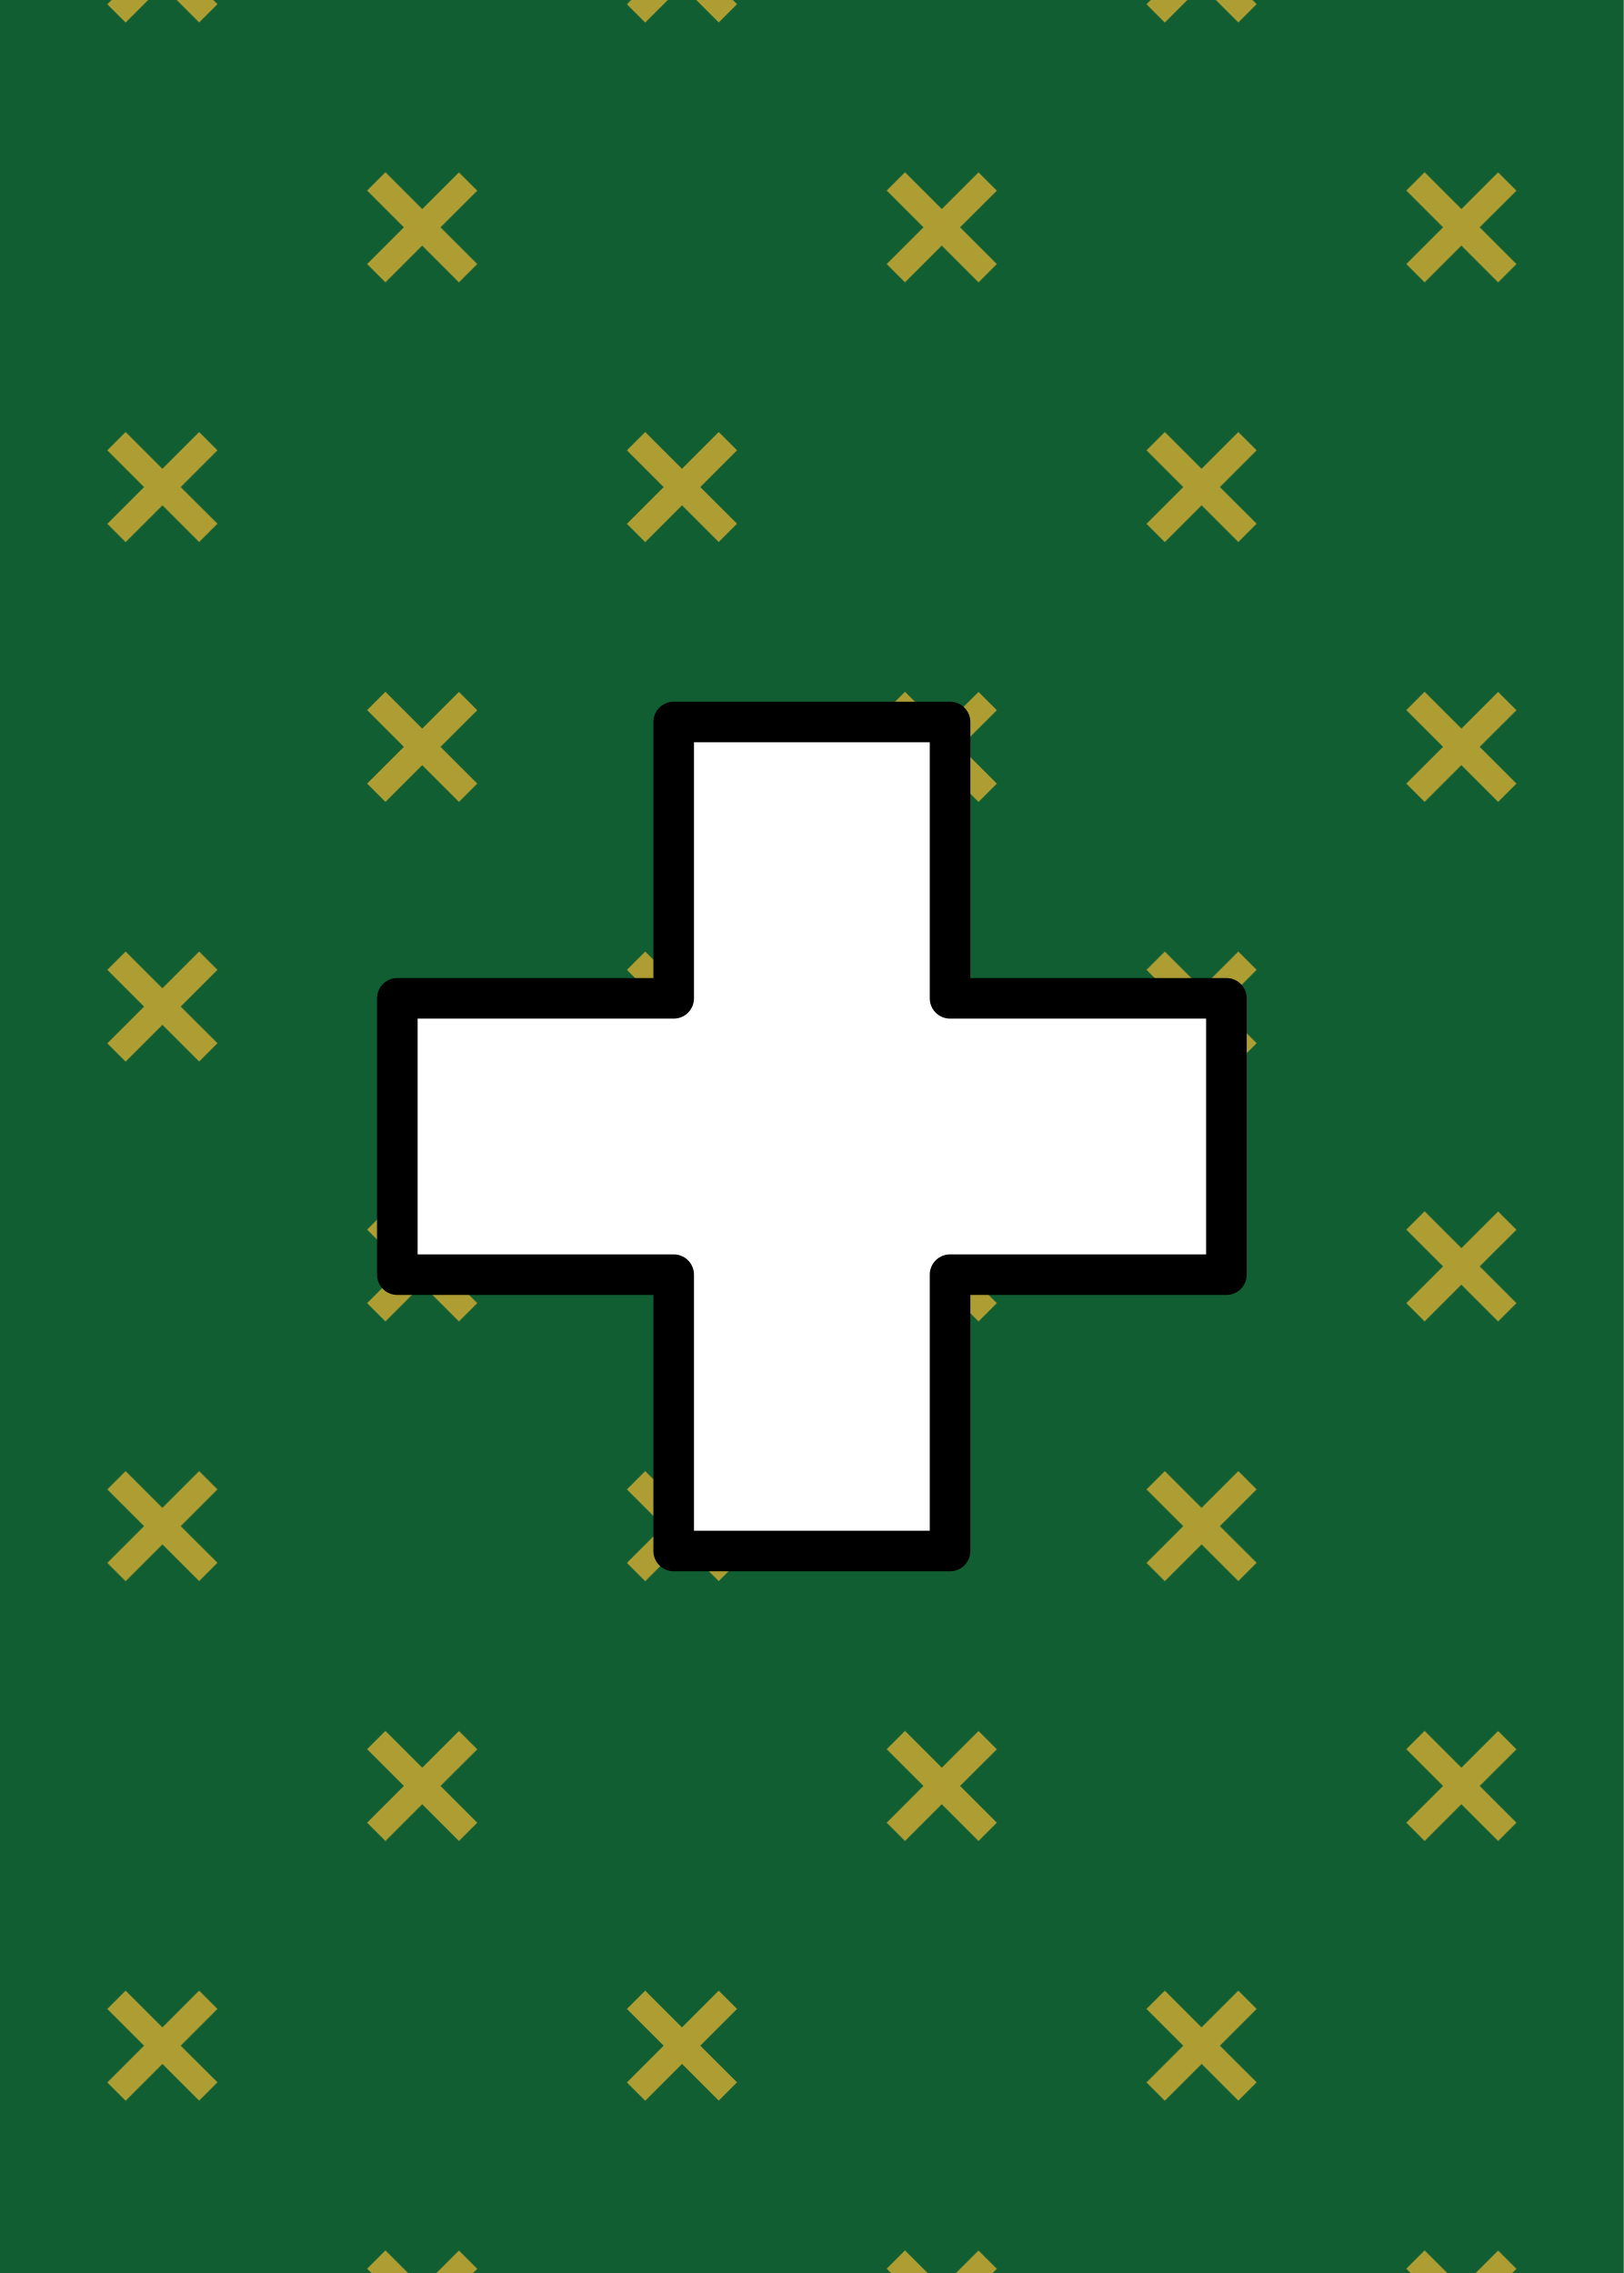
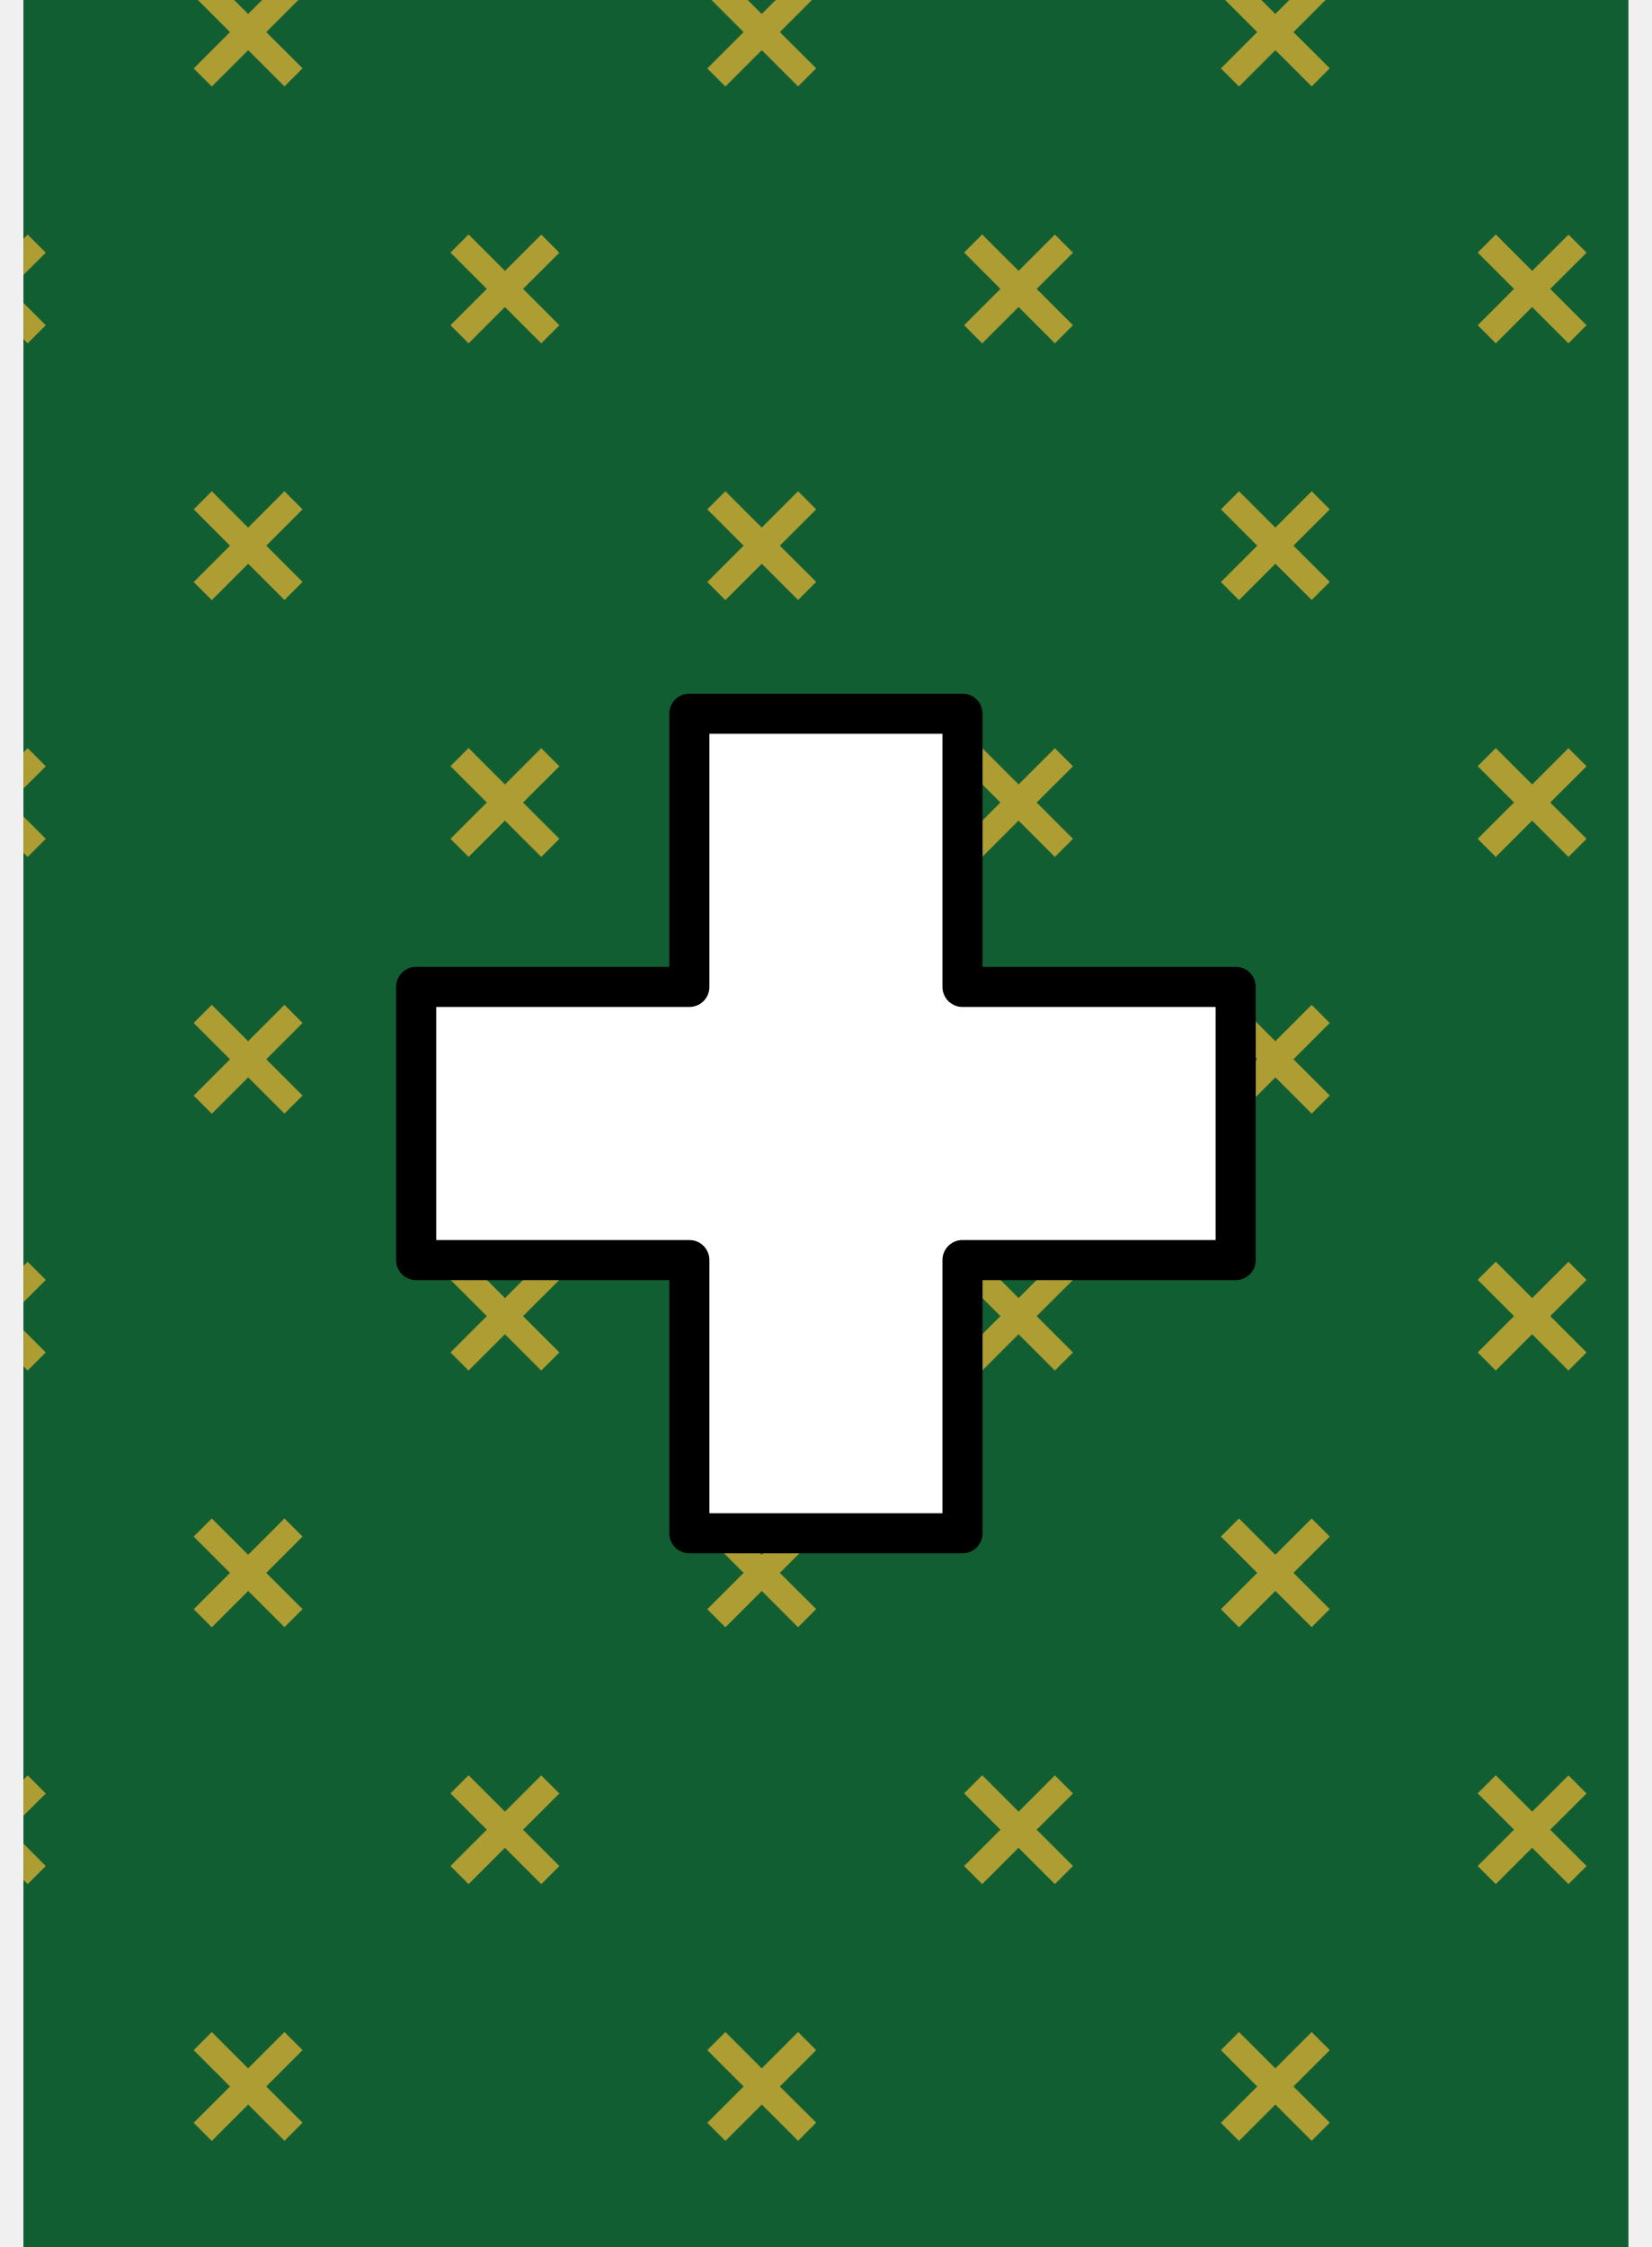
- <svg xmlns="http://www.w3.org/2000/svg" width="100%" viewBox="-2.5 -7.5 25 35" version="1.1">
+ <svg xmlns="http://www.w3.org/2000/svg" width="816px" height="1110px" viewBox="-2.5 -7.5 25 35" version="1.1">
  <defs>
-     <pattern id="pattern" x="0" y="0" width="40" height="40" patternUnits="userSpaceOnUse" patternTransform="scale(0.2 0.2)">
+     <pattern id="pattern" x="5" y="5" width="40" height="40" patternUnits="userSpaceOnUse" patternTransform="scale(0.2 0.2)">
      <g id="Page-1" fill="none" fill-rule="evenodd">
        <g id="Artboard-5" fill="#ad9d33">
          <path id="Combined-Shape" d="M0 38.59l2.83-2.83 1.41 1.41L1.41 40H0v-1.41zM0 1.4l2.83 2.83 1.41-1.41L1.41 0H0v1.41zM38.59 40l-2.83-2.83 1.41-1.41L40 38.59V40h-1.41zM40 1.41l-2.83 2.83-1.41-1.41L38.59 0H40v1.41zM20 18.6l2.83-2.83 1.41 1.41L21.41 20l2.83 2.83-1.41 1.41L20 21.41l-2.83 2.83-1.41-1.41L18.59 20l-2.83-2.83 1.41-1.41L20 18.59z" />
        </g>
      </g>
    </pattern>
  </defs>
  <rect x="-2.5" y="-7.5" width="25" height="35" stroke="none" style="fill: #115e33" />
  <rect x="-2.5" y="-7.5" width="25" height="35" stroke="none" stroke-width="5px" fill="url(#pattern)" />
  <g transform="translate(-2.5,-2.5)">
    <g transform="scale(1.25,1.25)">
      <path stroke-linejoin="round" stroke-width="0.5" fill="white" stroke="black" d="M 8.298 8.298 L 8.298 4.894 L 11.702 4.894 L 11.702 8.298 L 15.106 8.298 L 15.106 11.702 L 11.702 11.702 L 11.702 15.106 L 8.298 15.106 L 8.298 11.702 L 4.894 11.702 L 4.894 8.298 Z  " />
    </g>
  </g>
</svg>
